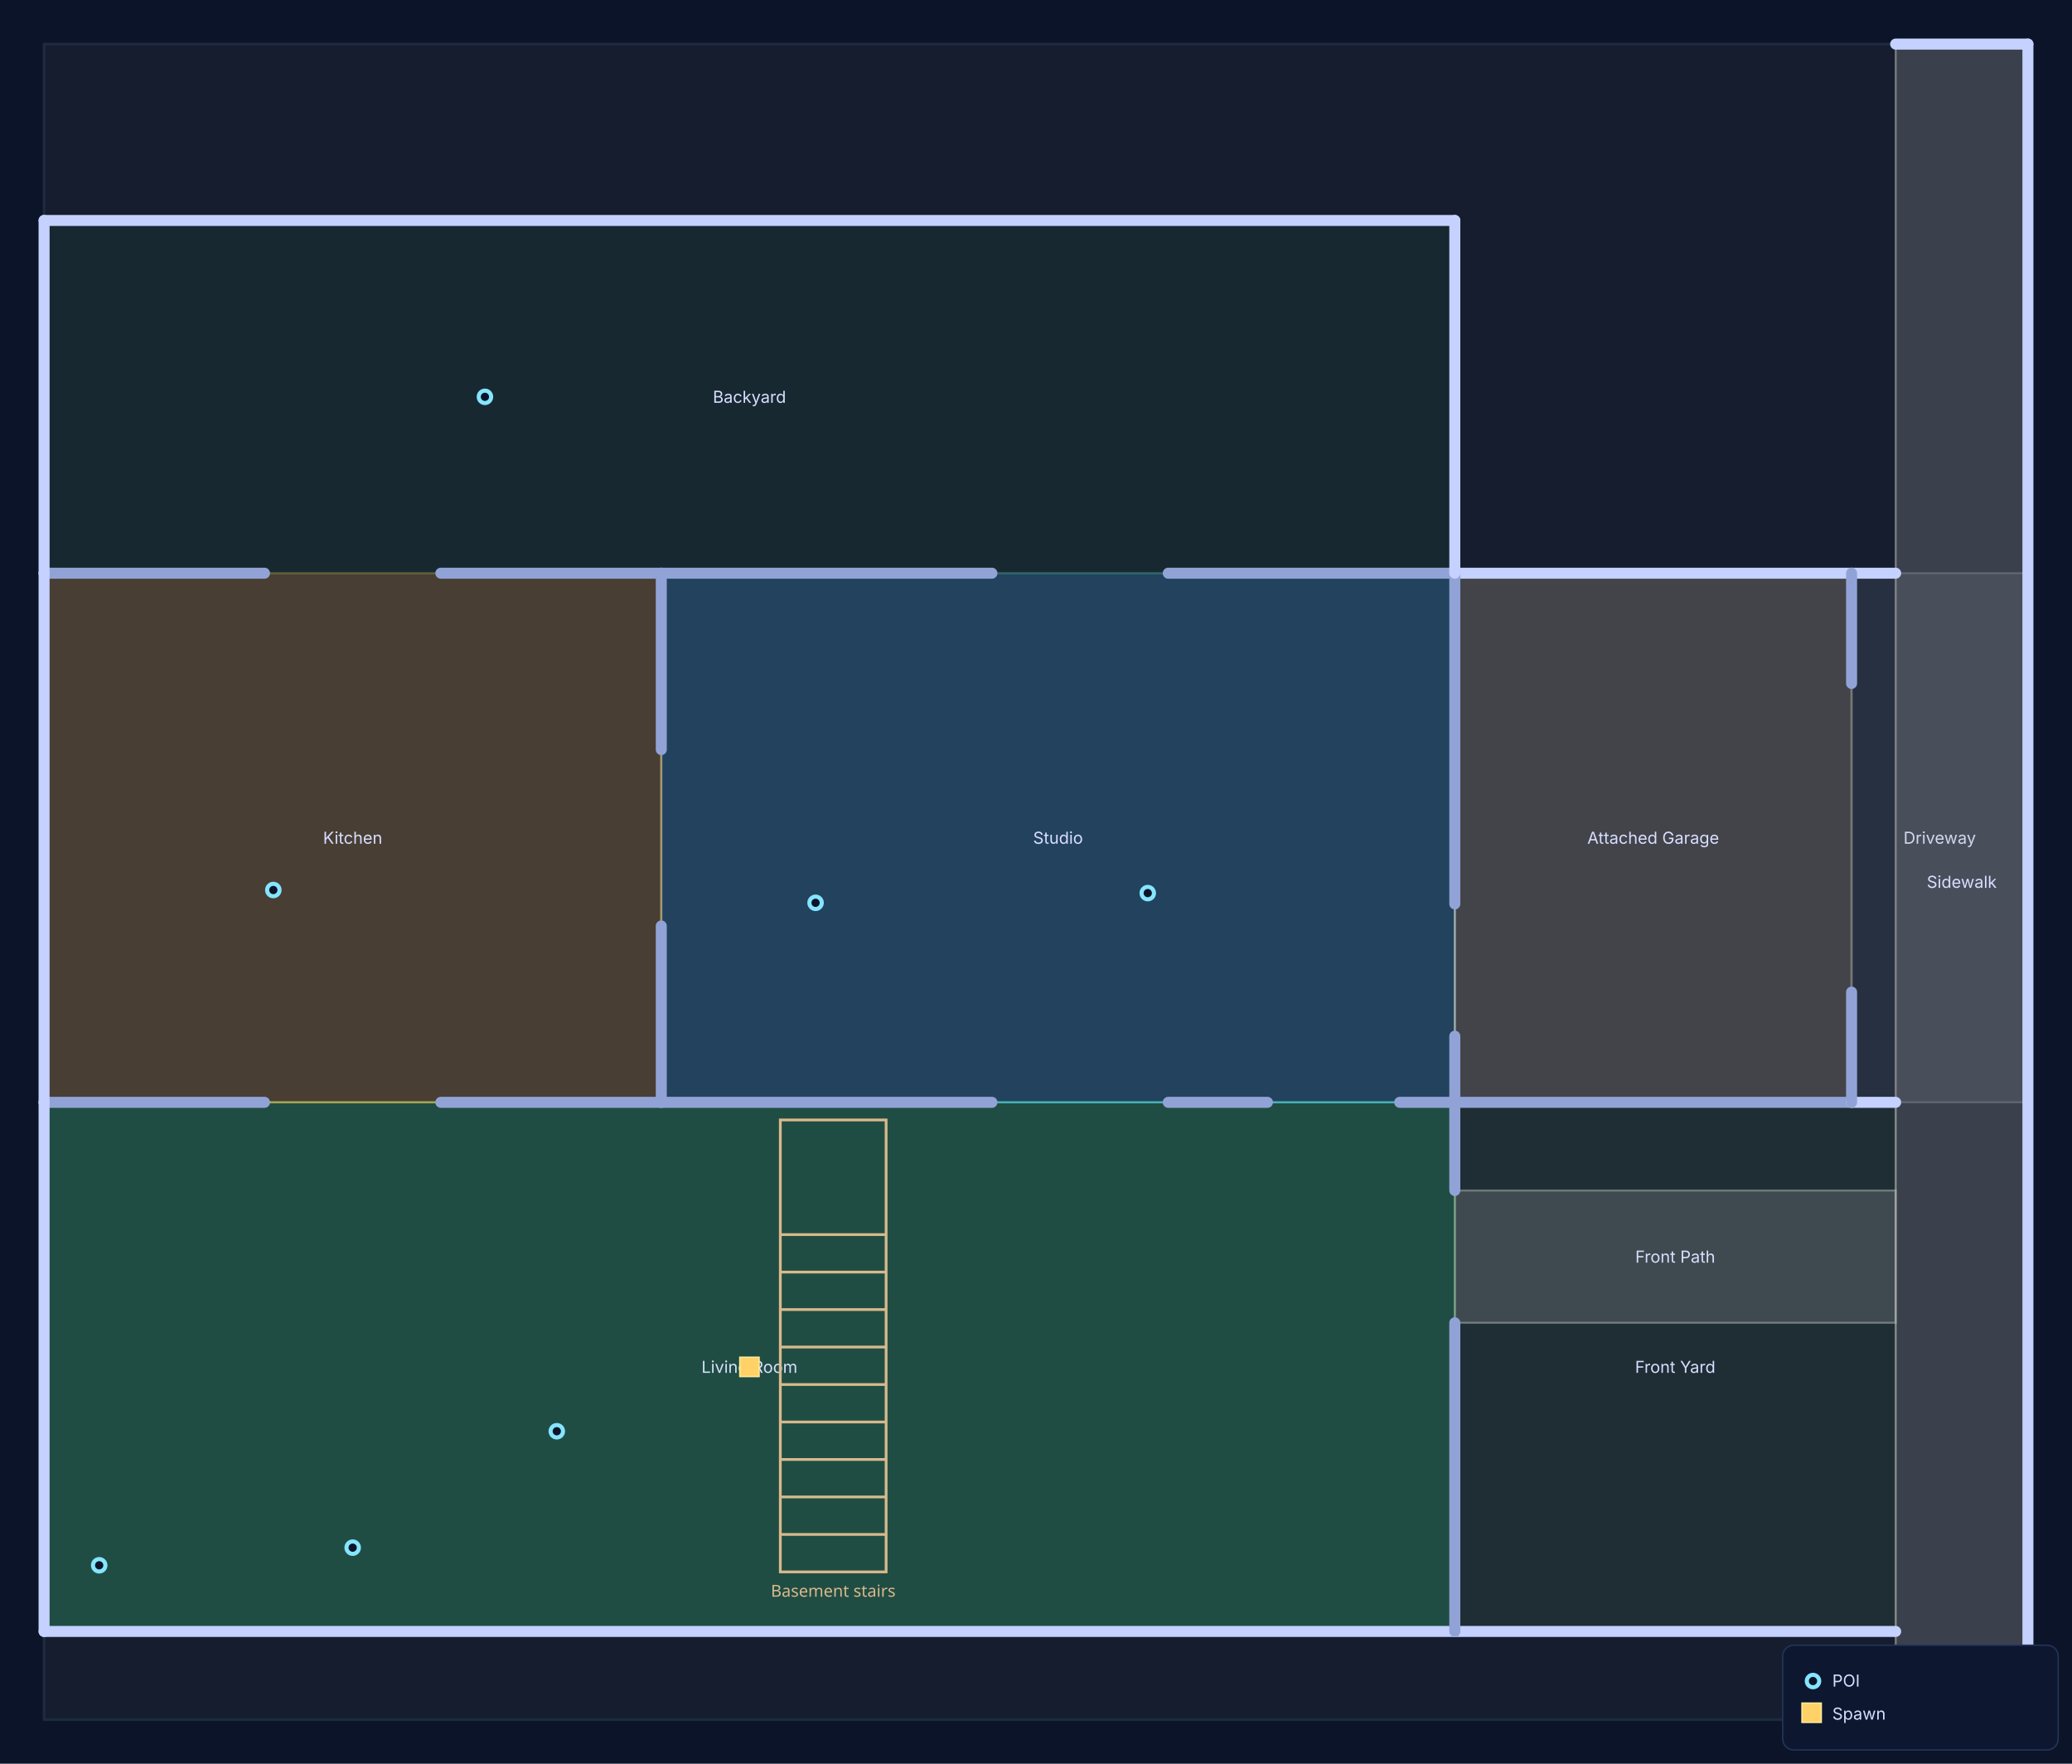
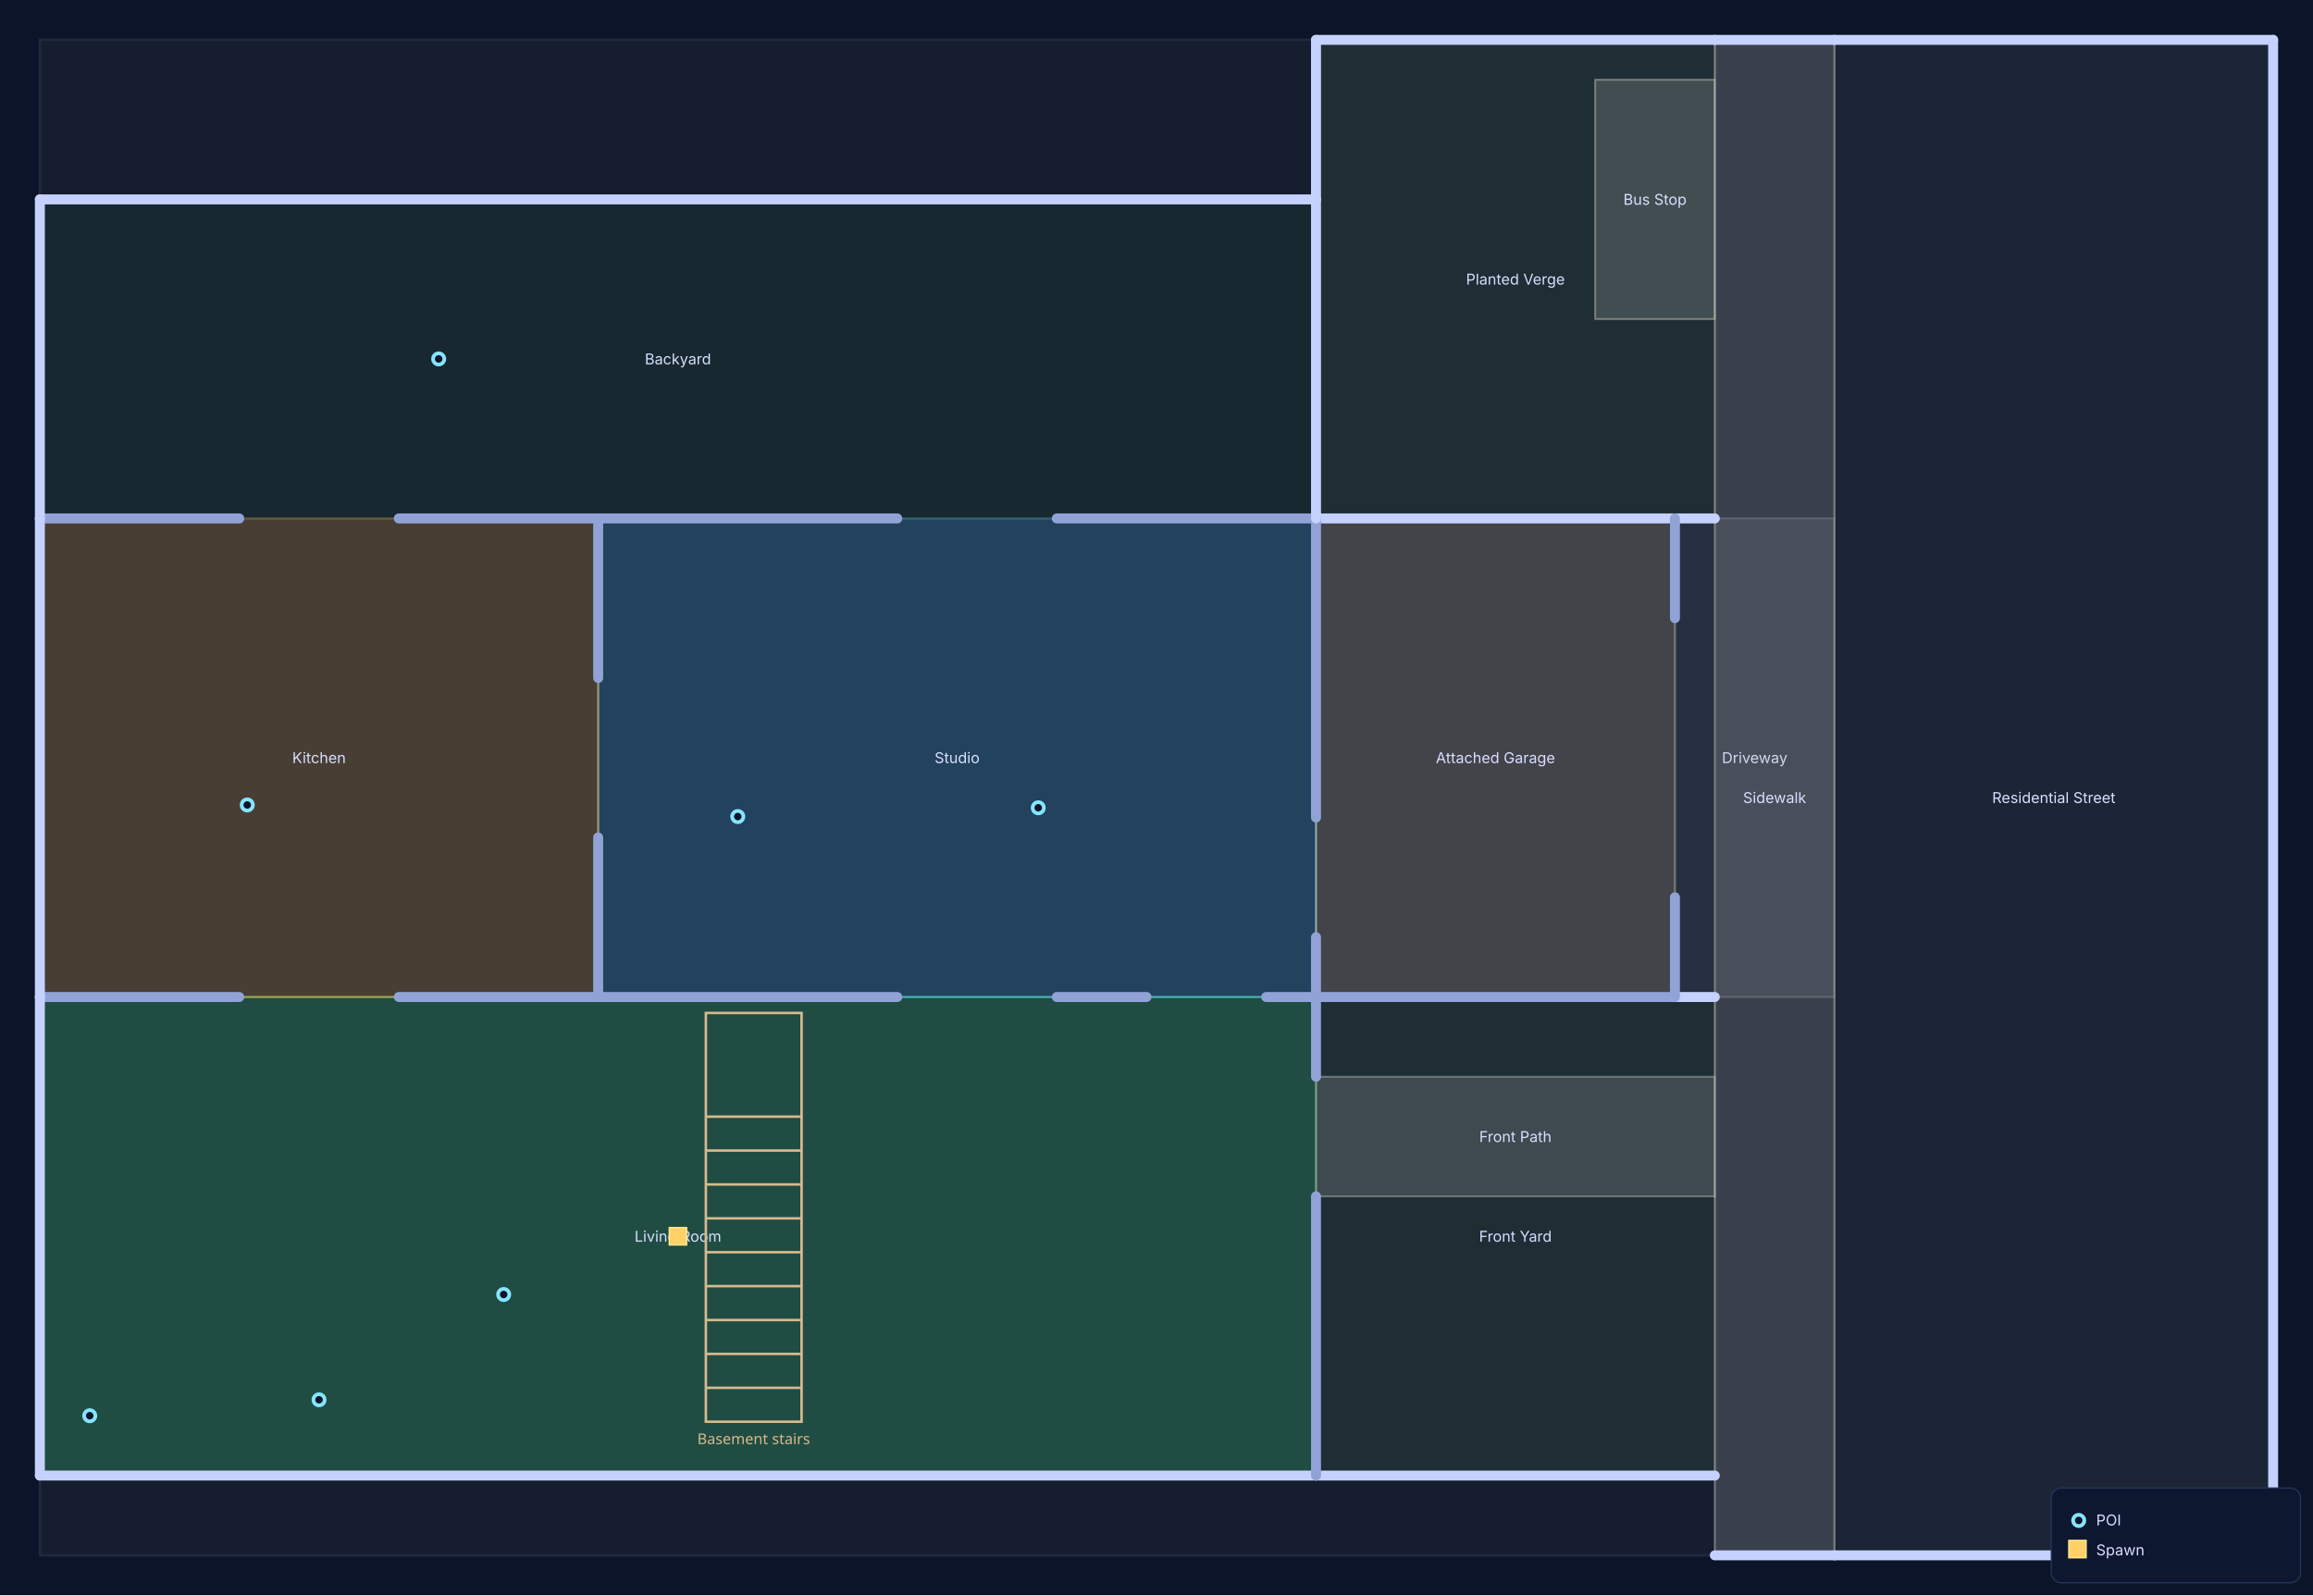
- <svg xmlns="http://www.w3.org/2000/svg" width="1504" height="1280" viewBox="0 0 1504 1280" fill="none">
-   <rect x="0" y="0" width="1504" height="1280" fill="#0b1428" />
+ <svg xmlns="http://www.w3.org/2000/svg" width="1856" height="1280" viewBox="0 0 1856 1280" fill="none">
+   <rect x="0" y="0" width="1856" height="1280" fill="#0b1428" />
  <g>
-     <path d="M32.00,1248.00 L1472.00,1248.00 L1472.00,32.00 L32.00,32.00 Z" fill="#151d2f" stroke="#1e2a3f" stroke-width="2" stroke-linejoin="round" />
+     <path d="M32.00,1248.00 L1824.00,1248.00 L1824.00,32.00 L32.00,32.00 Z" fill="#151d2f" stroke="#1e2a3f" stroke-width="2" stroke-linejoin="round" />
    <g>
      <rect x="32.00" y="800.00" width="1024.00" height="384.00" fill="#4cf889" fill-opacity="0.22" stroke="#4cf889" stroke-opacity="0.5" stroke-width="1.5" />
      <text x="544.00" y="992.00" text-anchor="middle" dominant-baseline="middle" font-family="'Inter', 'Segoe UI', sans-serif" font-size="12" fill="#d8deff">Living Room</text>
    </g>
    <g>
      <rect x="480.00" y="416.00" width="576.00" height="384.00" fill="#58c4ff" fill-opacity="0.22" stroke="#58c4ff" stroke-opacity="0.5" stroke-width="1.5" />
      <text x="768.00" y="608.00" text-anchor="middle" dominant-baseline="middle" font-family="'Inter', 'Segoe UI', sans-serif" font-size="12" fill="#d8deff">Studio</text>
    </g>
    <g>
      <rect x="32.00" y="416.00" width="448.00" height="384.00" fill="#ffb347" fill-opacity="0.22" stroke="#ffb347" stroke-opacity="0.5" stroke-width="1.5" />
      <text x="256.00" y="608.00" text-anchor="middle" dominant-baseline="middle" font-family="'Inter', 'Segoe UI', sans-serif" font-size="12" fill="#d8deff">Kitchen</text>
    </g>
    <g>
      <rect x="32.00" y="160.00" width="1024.00" height="256.00" fill="#274f37" fill-opacity="0.22" stroke="#274f37" stroke-opacity="0.5" stroke-width="1.5" />
      <text x="544.00" y="288.00" text-anchor="middle" dominant-baseline="middle" font-family="'Inter', 'Segoe UI', sans-serif" font-size="12" fill="#d8deff">Backyard</text>
    </g>
    <g>
      <rect x="1056.00" y="416.00" width="288.00" height="384.00" fill="#e7cfa9" fill-opacity="0.22" stroke="#e7cfa9" stroke-opacity="0.5" stroke-width="1.5" />
      <text x="1200.00" y="608.00" text-anchor="middle" dominant-baseline="middle" font-family="'Inter', 'Segoe UI', sans-serif" font-size="12" fill="#d8deff">Attached Garage</text>
    </g>
    <g>
      <rect x="1344.00" y="416.00" width="128.00" height="384.00" fill="#66737c" fill-opacity="0.22" stroke="#66737c" stroke-opacity="0.5" stroke-width="1.5" />
      <text x="1408.00" y="608.00" text-anchor="middle" dominant-baseline="middle" font-family="'Inter', 'Segoe UI', sans-serif" font-size="12" fill="#d8deff">Driveway</text>
+     </g>
+     <g>
+       <rect x="1472.00" y="32.00" width="352.00" height="1216.00" fill="#34404b" fill-opacity="0.22" stroke="#34404b" stroke-opacity="0.5" stroke-width="1.5" />
+       <text x="1648.00" y="640.00" text-anchor="middle" dominant-baseline="middle" font-family="'Inter', 'Segoe UI', sans-serif" font-size="12" fill="#d8deff">Residential Street</text>
+     </g>
+     <g>
+       <rect x="1056.00" y="32.00" width="320.00" height="384.00" fill="#45644a" fill-opacity="0.22" stroke="#45644a" stroke-opacity="0.5" stroke-width="1.5" />
+       <text x="1216.00" y="224.00" text-anchor="middle" dominant-baseline="middle" font-family="'Inter', 'Segoe UI', sans-serif" font-size="12" fill="#d8deff">Planted Verge</text>
+     </g>
+     <g>
+       <rect x="1280.00" y="64.00" width="96.00" height="192.00" fill="#c2c0b7" fill-opacity="0.22" stroke="#c2c0b7" stroke-opacity="0.5" stroke-width="1.5" />
+       <text x="1328.00" y="160.00" text-anchor="middle" dominant-baseline="middle" font-family="'Inter', 'Segoe UI', sans-serif" font-size="12" fill="#d8deff">Bus Stop</text>
    </g>
    <g>
      <rect x="1056.00" y="800.00" width="320.00" height="384.00" fill="#45644a" fill-opacity="0.22" stroke="#45644a" stroke-opacity="0.5" stroke-width="1.5" />
      <text x="1216.00" y="992.00" text-anchor="middle" dominant-baseline="middle" font-family="'Inter', 'Segoe UI', sans-serif" font-size="12" fill="#d8deff">Front Yard</text>
    </g>
    <g>
      <rect x="1056.00" y="864.00" width="320.00" height="96.00" fill="#adb4b0" fill-opacity="0.22" stroke="#adb4b0" stroke-opacity="0.5" stroke-width="1.5" />
      <text x="1216.00" y="912.00" text-anchor="middle" dominant-baseline="middle" font-family="'Inter', 'Segoe UI', sans-serif" font-size="12" fill="#d8deff">Front Path</text>
    </g>
    <g>
      <rect x="1376.00" y="32.00" width="96.00" height="1216.00" fill="#c2c0b7" fill-opacity="0.22" stroke="#c2c0b7" stroke-opacity="0.5" stroke-width="1.5" />
      <text x="1424.00" y="640.00" text-anchor="middle" dominant-baseline="middle" font-family="'Inter', 'Segoe UI', sans-serif" font-size="12" fill="#d8deff">Sidewalk</text>
    </g>
    <line x1="32.00" y1="800.00" x2="192.00" y2="800.00" stroke="#91a3d6" stroke-width="8.00" stroke-linecap="round" />
    <line x1="320.00" y1="800.00" x2="480.00" y2="800.00" stroke="#91a3d6" stroke-width="8.00" stroke-linecap="round" />
    <line x1="480.00" y1="800.00" x2="720.00" y2="800.00" stroke="#91a3d6" stroke-width="8.00" stroke-linecap="round" />
    <line x1="848.00" y1="800.00" x2="920.00" y2="800.00" stroke="#91a3d6" stroke-width="8.00" stroke-linecap="round" />
    <line x1="1016.00" y1="800.00" x2="1056.00" y2="800.00" stroke="#91a3d6" stroke-width="8.00" stroke-linecap="round" />
    <line x1="1056.00" y1="800.00" x2="1344.00" y2="800.00" stroke="#91a3d6" stroke-width="8.00" stroke-linecap="round" />
    <line x1="1344.00" y1="800.00" x2="1376.00" y2="800.00" stroke="#c5d1ff" stroke-width="8.00" stroke-linecap="round" />
    <line x1="32.00" y1="416.00" x2="192.00" y2="416.00" stroke="#91a3d6" stroke-width="8.00" stroke-linecap="round" />
    <line x1="320.00" y1="416.00" x2="480.00" y2="416.00" stroke="#91a3d6" stroke-width="8.00" stroke-linecap="round" />
    <line x1="480.00" y1="416.00" x2="720.00" y2="416.00" stroke="#91a3d6" stroke-width="8.00" stroke-linecap="round" />
    <line x1="848.00" y1="416.00" x2="1056.00" y2="416.00" stroke="#91a3d6" stroke-width="8.00" stroke-linecap="round" />
    <line x1="1056.00" y1="416.00" x2="1344.00" y2="416.00" stroke="#c5d1ff" stroke-width="8.00" stroke-linecap="round" />
    <line x1="1344.00" y1="416.00" x2="1376.00" y2="416.00" stroke="#c5d1ff" stroke-width="8.00" stroke-linecap="round" />
+     <line x1="1376.00" y1="1248.00" x2="1472.00" y2="1248.00" stroke="#c5d1ff" stroke-width="8.00" stroke-linecap="round" />
+     <line x1="1472.00" y1="1248.00" x2="1824.00" y2="1248.00" stroke="#c5d1ff" stroke-width="8.00" stroke-linecap="round" />
+     <line x1="1056.00" y1="32.00" x2="1376.00" y2="32.00" stroke="#c5d1ff" stroke-width="8.00" stroke-linecap="round" />
+     <line x1="1376.00" y1="32.00" x2="1472.00" y2="32.00" stroke="#c5d1ff" stroke-width="8.00" stroke-linecap="round" />
+     <line x1="1472.00" y1="32.00" x2="1824.00" y2="32.00" stroke="#c5d1ff" stroke-width="8.00" stroke-linecap="round" />
    <line x1="32.00" y1="1184.00" x2="1056.00" y2="1184.00" stroke="#c5d1ff" stroke-width="8.00" stroke-linecap="round" />
    <line x1="1056.00" y1="1184.00" x2="1376.00" y2="1184.00" stroke="#c5d1ff" stroke-width="8.00" stroke-linecap="round" />
-     <line x1="1376.00" y1="1248.00" x2="1472.00" y2="1248.00" stroke="#c5d1ff" stroke-width="8.00" stroke-linecap="round" />
-     <line x1="1376.00" y1="32.00" x2="1472.00" y2="32.00" stroke="#c5d1ff" stroke-width="8.00" stroke-linecap="round" />
    <line x1="32.00" y1="160.00" x2="1056.00" y2="160.00" stroke="#c5d1ff" stroke-width="8.00" stroke-linecap="round" />
    <line x1="1344.00" y1="800.00" x2="1344.00" y2="720.00" stroke="#91a3d6" stroke-width="8.00" stroke-linecap="round" />
    <line x1="1344.00" y1="496.00" x2="1344.00" y2="416.00" stroke="#91a3d6" stroke-width="8.00" stroke-linecap="round" />
-     <line x1="1472.00" y1="1248.00" x2="1472.00" y2="32.00" stroke="#c5d1ff" stroke-width="8.00" stroke-linecap="round" />
-     <line x1="32.00" y1="1184.00" x2="32.00" y2="800.00" stroke="#c5d1ff" stroke-width="8.00" stroke-linecap="round" />
-     <line x1="32.00" y1="800.00" x2="32.00" y2="416.00" stroke="#c5d1ff" stroke-width="8.00" stroke-linecap="round" />
-     <line x1="32.00" y1="416.00" x2="32.00" y2="160.00" stroke="#c5d1ff" stroke-width="8.00" stroke-linecap="round" />
+     <line x1="1824.00" y1="1248.00" x2="1824.00" y2="32.00" stroke="#c5d1ff" stroke-width="8.00" stroke-linecap="round" />
    <line x1="1056.00" y1="1184.00" x2="1056.00" y2="960.00" stroke="#91a3d6" stroke-width="8.00" stroke-linecap="round" />
    <line x1="1056.00" y1="864.00" x2="1056.00" y2="800.00" stroke="#91a3d6" stroke-width="8.00" stroke-linecap="round" />
    <line x1="1056.00" y1="800.00" x2="1056.00" y2="752.00" stroke="#91a3d6" stroke-width="8.00" stroke-linecap="round" />
    <line x1="1056.00" y1="656.00" x2="1056.00" y2="416.00" stroke="#91a3d6" stroke-width="8.00" stroke-linecap="round" />
    <line x1="1056.00" y1="416.00" x2="1056.00" y2="160.00" stroke="#c5d1ff" stroke-width="8.00" stroke-linecap="round" />
+     <line x1="1056.00" y1="160.00" x2="1056.00" y2="32.00" stroke="#c5d1ff" stroke-width="8.00" stroke-linecap="round" />
+     <line x1="32.00" y1="1184.00" x2="32.00" y2="800.00" stroke="#c5d1ff" stroke-width="8.00" stroke-linecap="round" />
+     <line x1="32.00" y1="800.00" x2="32.00" y2="416.00" stroke="#c5d1ff" stroke-width="8.00" stroke-linecap="round" />
+     <line x1="32.00" y1="416.00" x2="32.00" y2="160.00" stroke="#c5d1ff" stroke-width="8.00" stroke-linecap="round" />
    <line x1="480.00" y1="800.00" x2="480.00" y2="672.00" stroke="#91a3d6" stroke-width="8.00" stroke-linecap="round" />
    <line x1="480.00" y1="544.00" x2="480.00" y2="416.00" stroke="#91a3d6" stroke-width="8.00" stroke-linecap="round" />
    <g aria-label="Basement stair connection" fill="none" stroke="#d7b98d" stroke-width="2">
      <rect x="566.40" y="812.80" width="76.80" height="328.00" />
      <line x1="566.40" x2="643.20" y1="1113.60" y2="1113.60" />
      <line x1="566.40" x2="643.20" y1="1086.40" y2="1086.40" />
      <line x1="566.40" x2="643.20" y1="1059.20" y2="1059.20" />
      <line x1="566.40" x2="643.20" y1="1032.00" y2="1032.00" />
      <line x1="566.40" x2="643.20" y1="1004.80" y2="1004.80" />
      <line x1="566.40" x2="643.20" y1="977.60" y2="977.60" />
      <line x1="566.40" x2="643.20" y1="950.40" y2="950.40" />
      <line x1="566.40" x2="643.20" y1="923.20" y2="923.20" />
      <line x1="566.40" x2="643.20" y1="896.00" y2="896.00" />
      <text x="604.80" y="1158.80" text-anchor="middle" font-family="sans-serif" font-size="12" fill="#d7b98d" stroke="none">Basement stairs</text>
    </g>
    <g>
      <circle cx="72.00" cy="1136.00" r="6" fill="#85e5ff" />
      <circle cx="72.00" cy="1136.00" r="3" fill="#0b1428" />
    </g>
    <g>
      <circle cx="256.00" cy="1123.20" r="6" fill="#85e5ff" />
      <circle cx="256.00" cy="1123.20" r="3" fill="#0b1428" />
    </g>
    <g>
      <circle cx="833.12" cy="648.16" r="6" fill="#85e5ff" />
      <circle cx="833.12" cy="648.16" r="3" fill="#0b1428" />
    </g>
    <g>
      <circle cx="198.40" cy="645.92" r="6" fill="#85e5ff" />
      <circle cx="198.40" cy="645.92" r="3" fill="#0b1428" />
    </g>
    <g>
      <circle cx="352.00" cy="288.00" r="6" fill="#85e5ff" />
      <circle cx="352.00" cy="288.00" r="3" fill="#0b1428" />
    </g>
    <g>
      <circle cx="592.00" cy="655.20" r="6" fill="#85e5ff" />
      <circle cx="592.00" cy="655.20" r="3" fill="#0b1428" />
    </g>
    <g>
      <circle cx="404.16" cy="1038.72" r="6" fill="#85e5ff" />
      <circle cx="404.16" cy="1038.72" r="3" fill="#0b1428" />
    </g>
    <g>
      <rect x="537.00" y="985.00" width="14" height="14" fill="#ffd166" stroke="#ffeb99" stroke-width="1" />
    </g>
    <g>
-       <rect x="1294.00" y="1194.00" width="200" height="76" rx="8" fill="#0e1730" stroke="#223559" stroke-width="1" />
-       <g transform="translate(1308.00, 1210.00)">
+       <rect x="1646.00" y="1194.00" width="200" height="76" rx="8" fill="#0e1730" stroke="#223559" stroke-width="1" />
+       <g transform="translate(1660.00, 1210.00)">
        <circle cx="8" cy="10" r="6" fill="#85e5ff" />
        <circle cx="8" cy="10" r="3" fill="#0b1428" />
        <text x="22" y="14" font-family="'Inter', 'Segoe UI', sans-serif" font-size="12" fill="#d8deff">POI</text>
        <rect x="0" y="26" width="14" height="14" fill="#ffd166" stroke="#ffeb99" stroke-width="1" />
        <text x="22" y="38" font-family="'Inter', 'Segoe UI', sans-serif" font-size="12" fill="#d8deff">Spawn</text>
      </g>
    </g>
  </g>
</svg>
